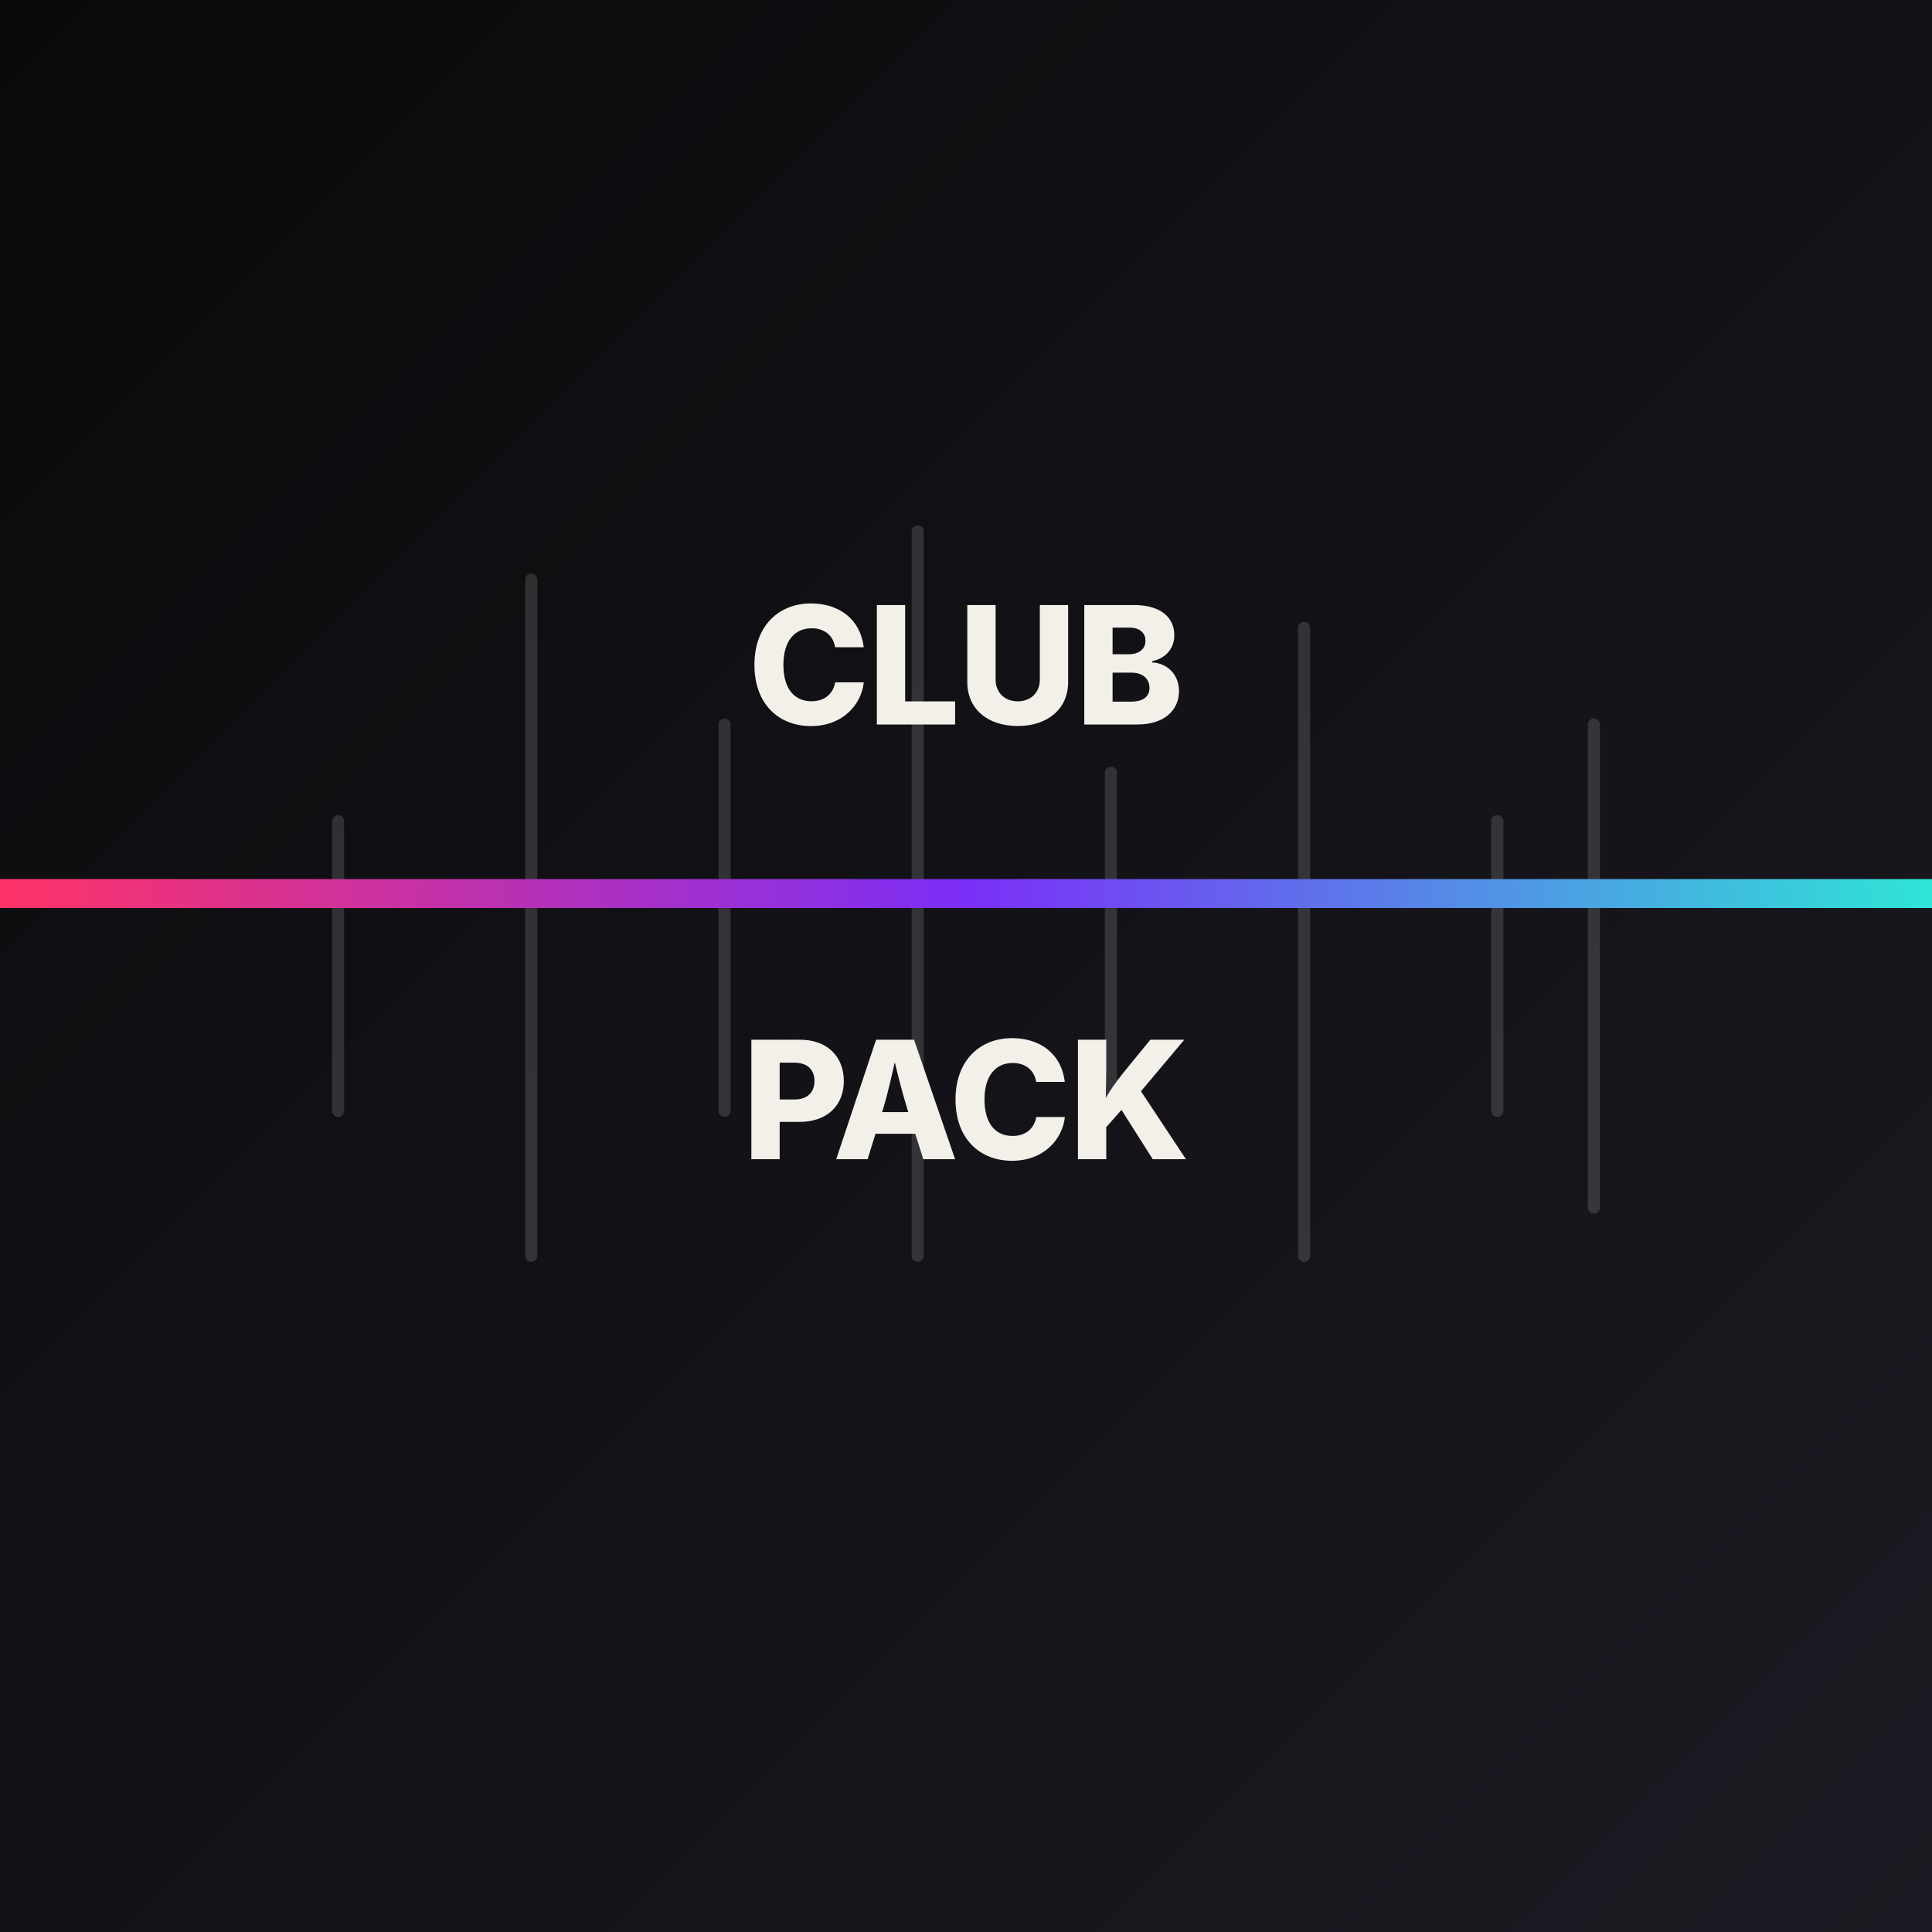
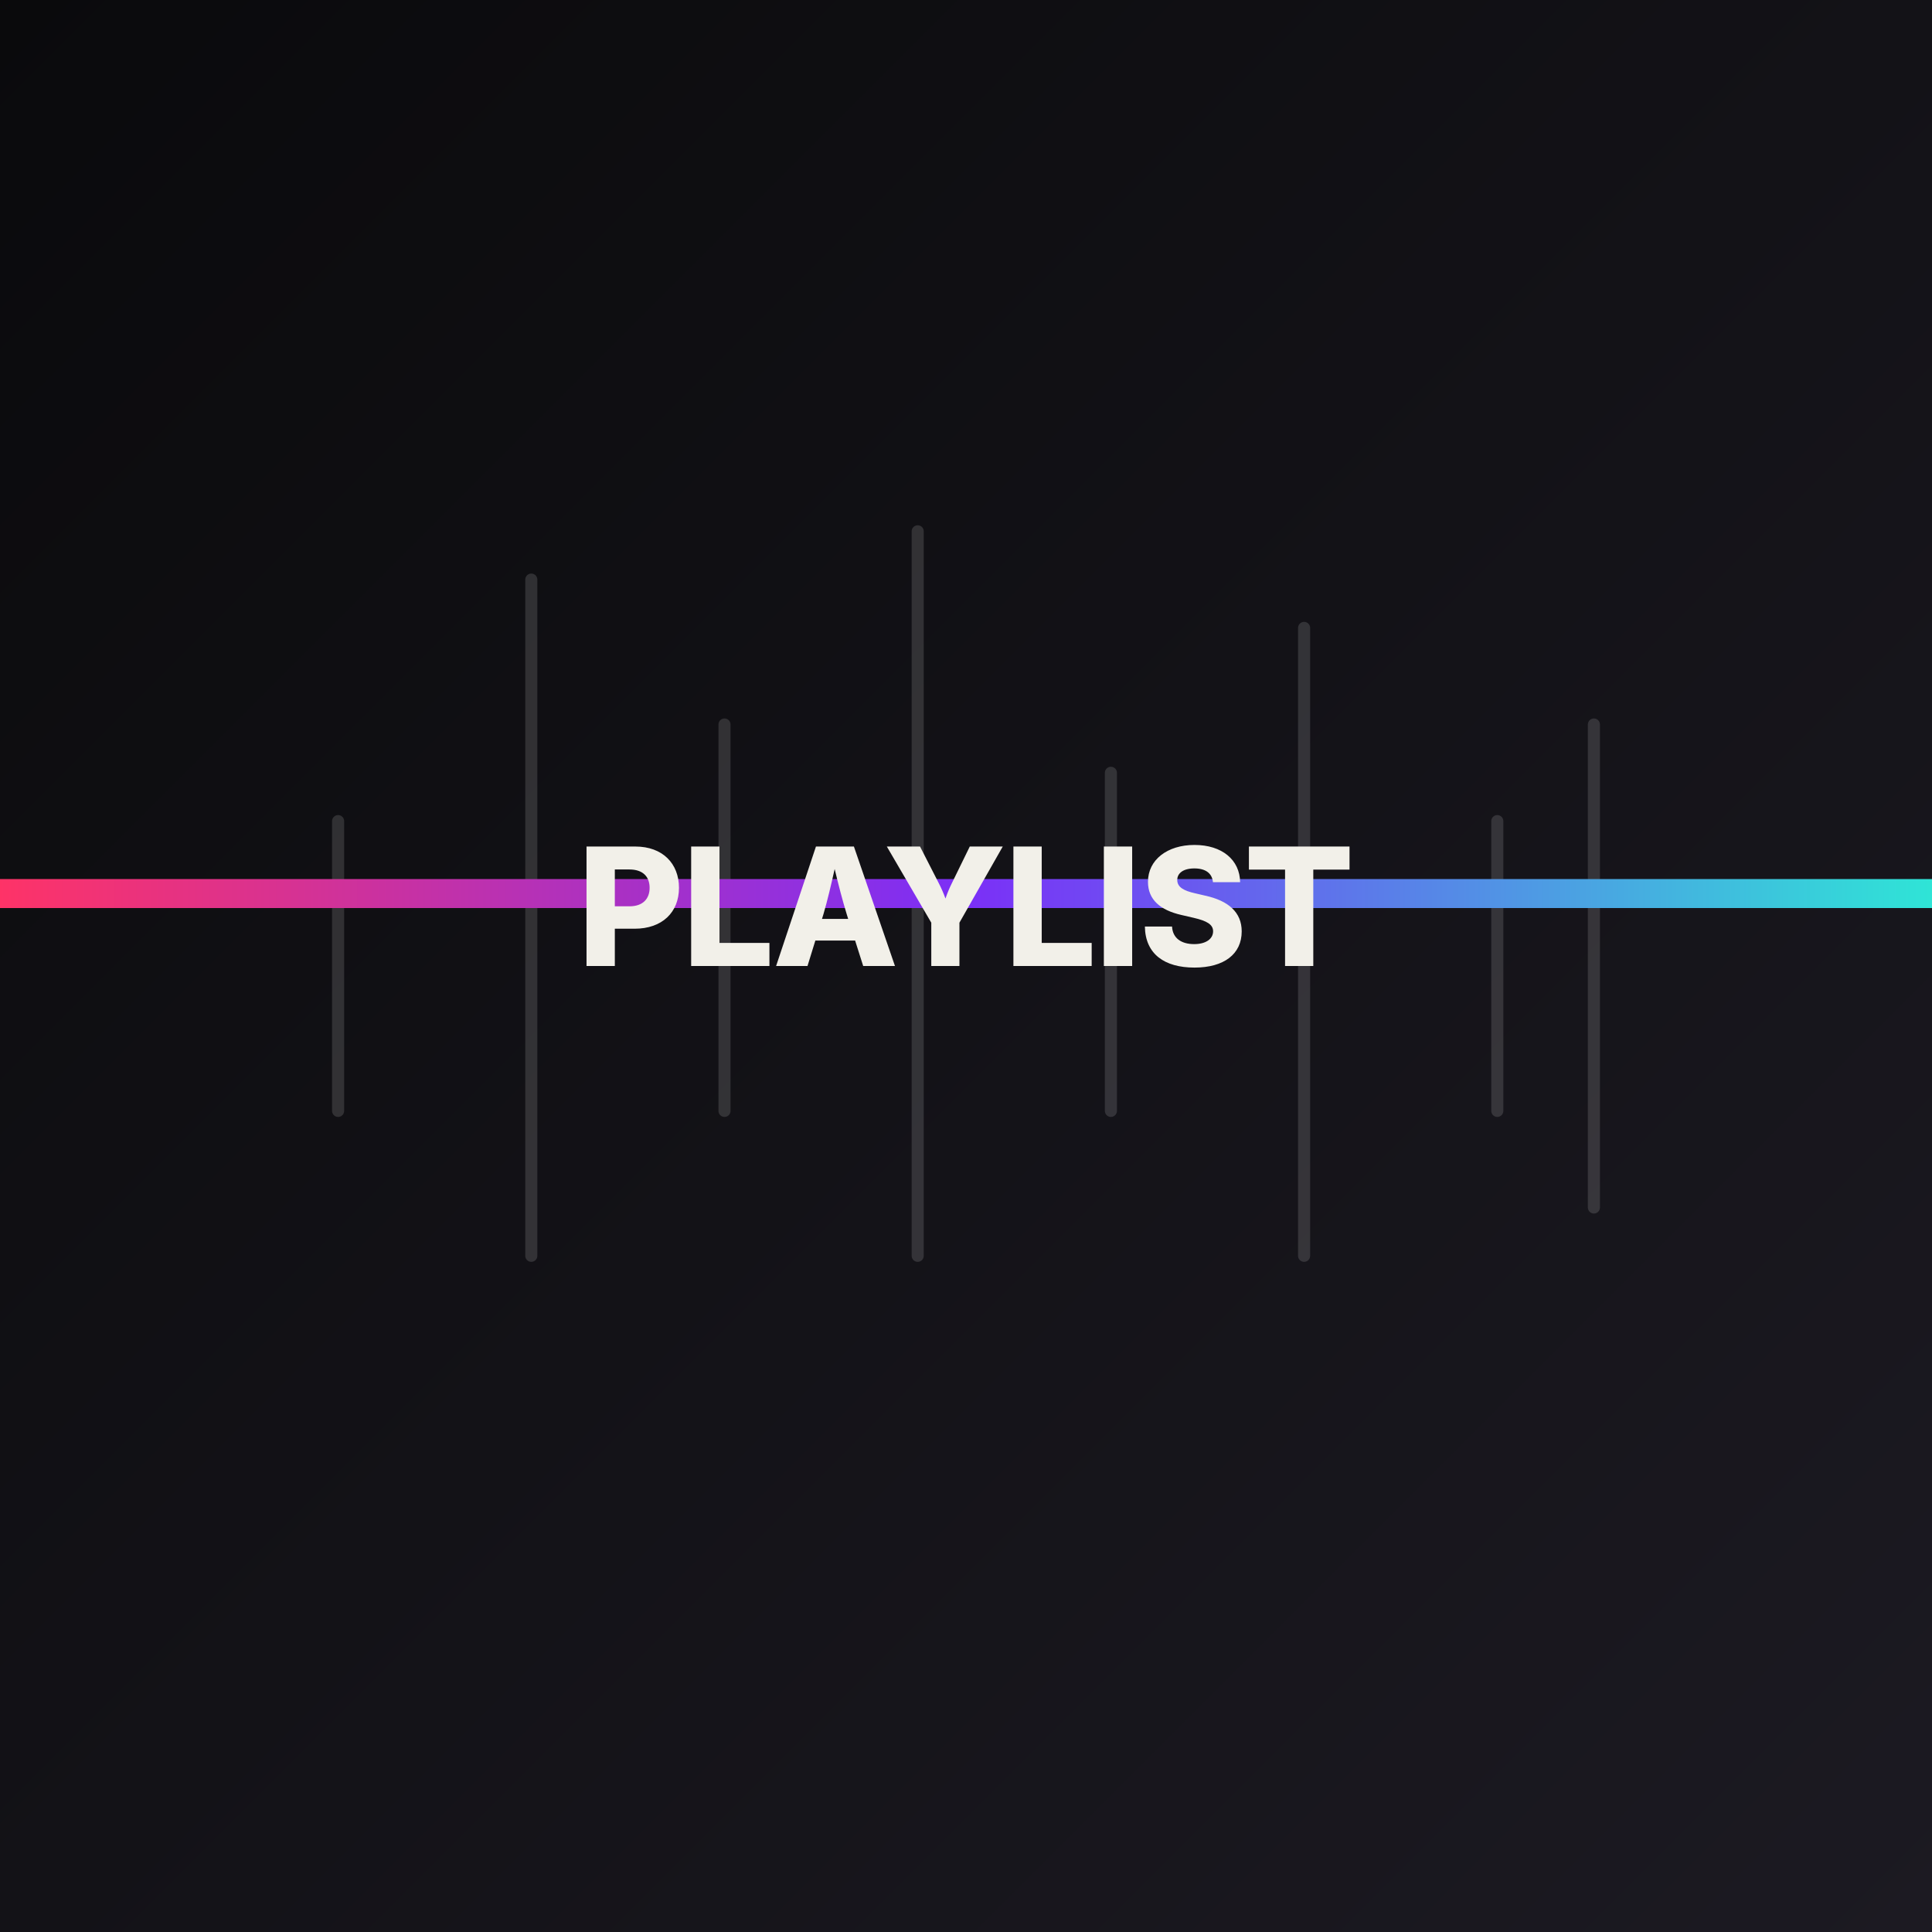
<svg xmlns="http://www.w3.org/2000/svg" width="400" height="400" viewBox="0 0 400 400">
  <defs>
    <linearGradient id="bg" x1="0%" y1="0%" x2="100%" y2="100%">
      <stop offset="0%" stop-color="#0a0a0c" />
      <stop offset="100%" stop-color="#1c1a22" />
    </linearGradient>
    <linearGradient id="bar" x1="0%" y1="0%" x2="100%" y2="0%">
      <stop offset="0%" stop-color="#ff3366" />
      <stop offset="50%" stop-color="#7b2ff7" />
      <stop offset="100%" stop-color="#2ee6d6" />
    </linearGradient>
  </defs>
  <rect width="400" height="400" fill="url(#bg)" />
  <g opacity="0.14" stroke="#ffffff" stroke-width="2.5" stroke-linecap="round" fill="none">
    <path d="M70 230 L70 170 M110 260 L110 120 M150 230 L150 150 M190 260 L190 110 M230 230 L230 160 M270 260 L270 130 M310 230 L310 170 M330 250 L330 150" />
  </g>
  <rect x="0" y="182" width="400" height="6" fill="url(#bar)" />
-   <text x="200" y="150" font-family="'Space Grotesk', Inter, system-ui, sans-serif" font-size="34" font-weight="800" letter-spacing="-0.5" fill="#f2f0e9" text-anchor="middle">CLUB</text>
-   <text x="200" y="240" font-family="'Space Grotesk', Inter, system-ui, sans-serif" font-size="34" font-weight="800" letter-spacing="-0.5" fill="#f2f0e9" text-anchor="middle">PACK</text>
+   <text x="200" y="200" font-family="'Space Grotesk', Inter, system-ui, sans-serif" font-size="34" font-weight="800" letter-spacing="-0.5" fill="#f2f0e9" text-anchor="middle">PLAYLIST</text>
</svg>
